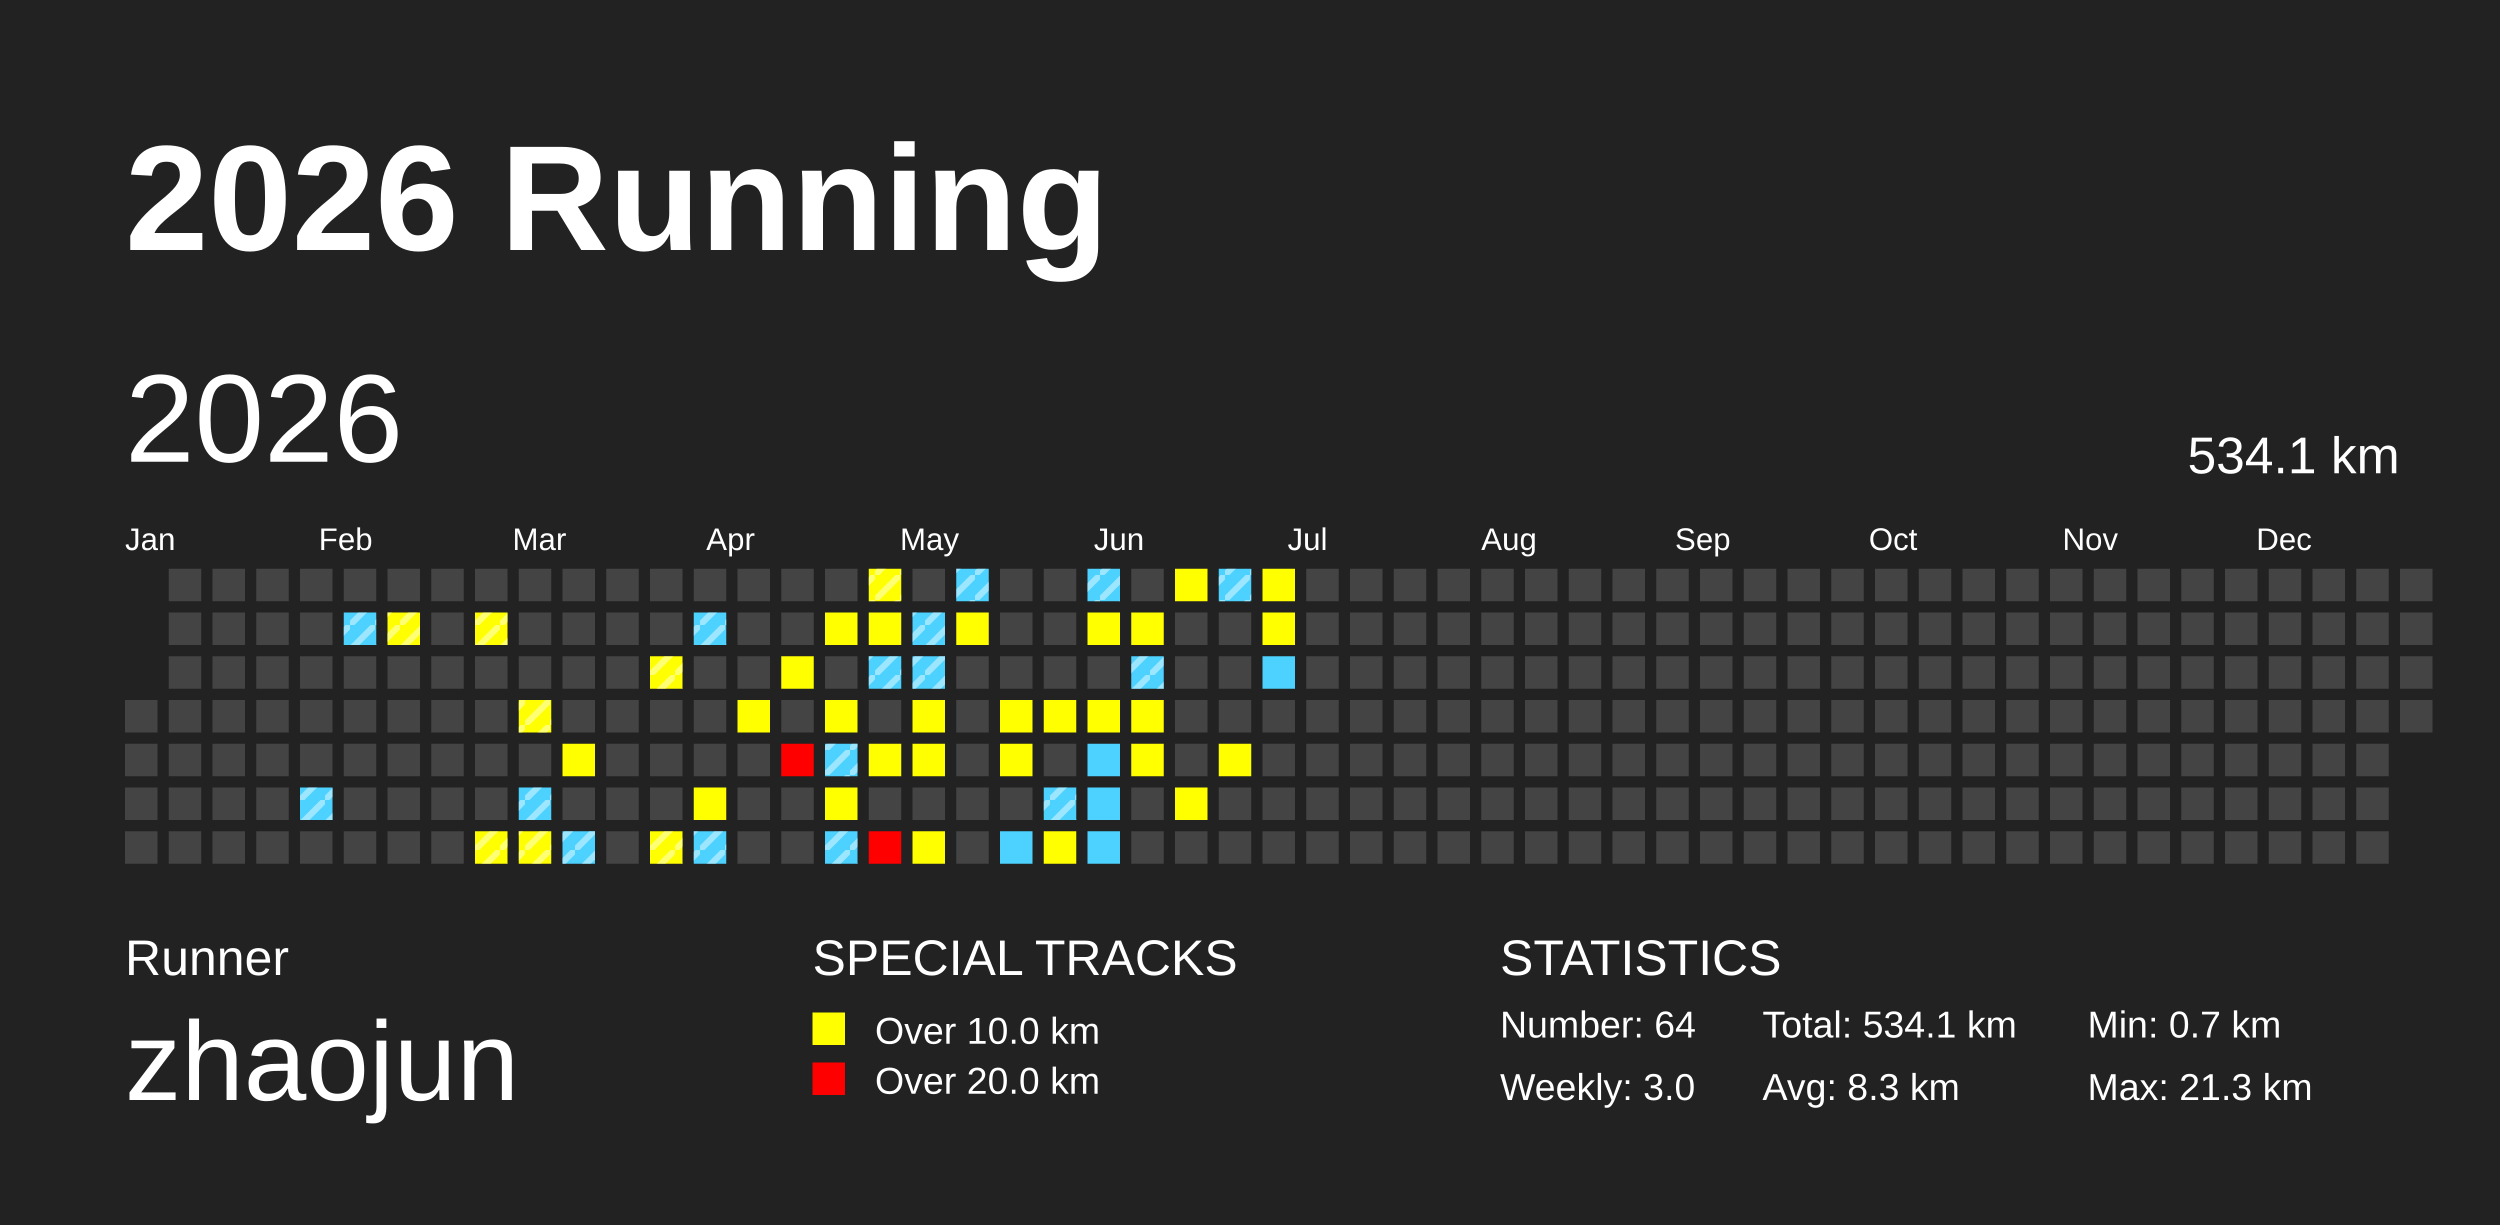
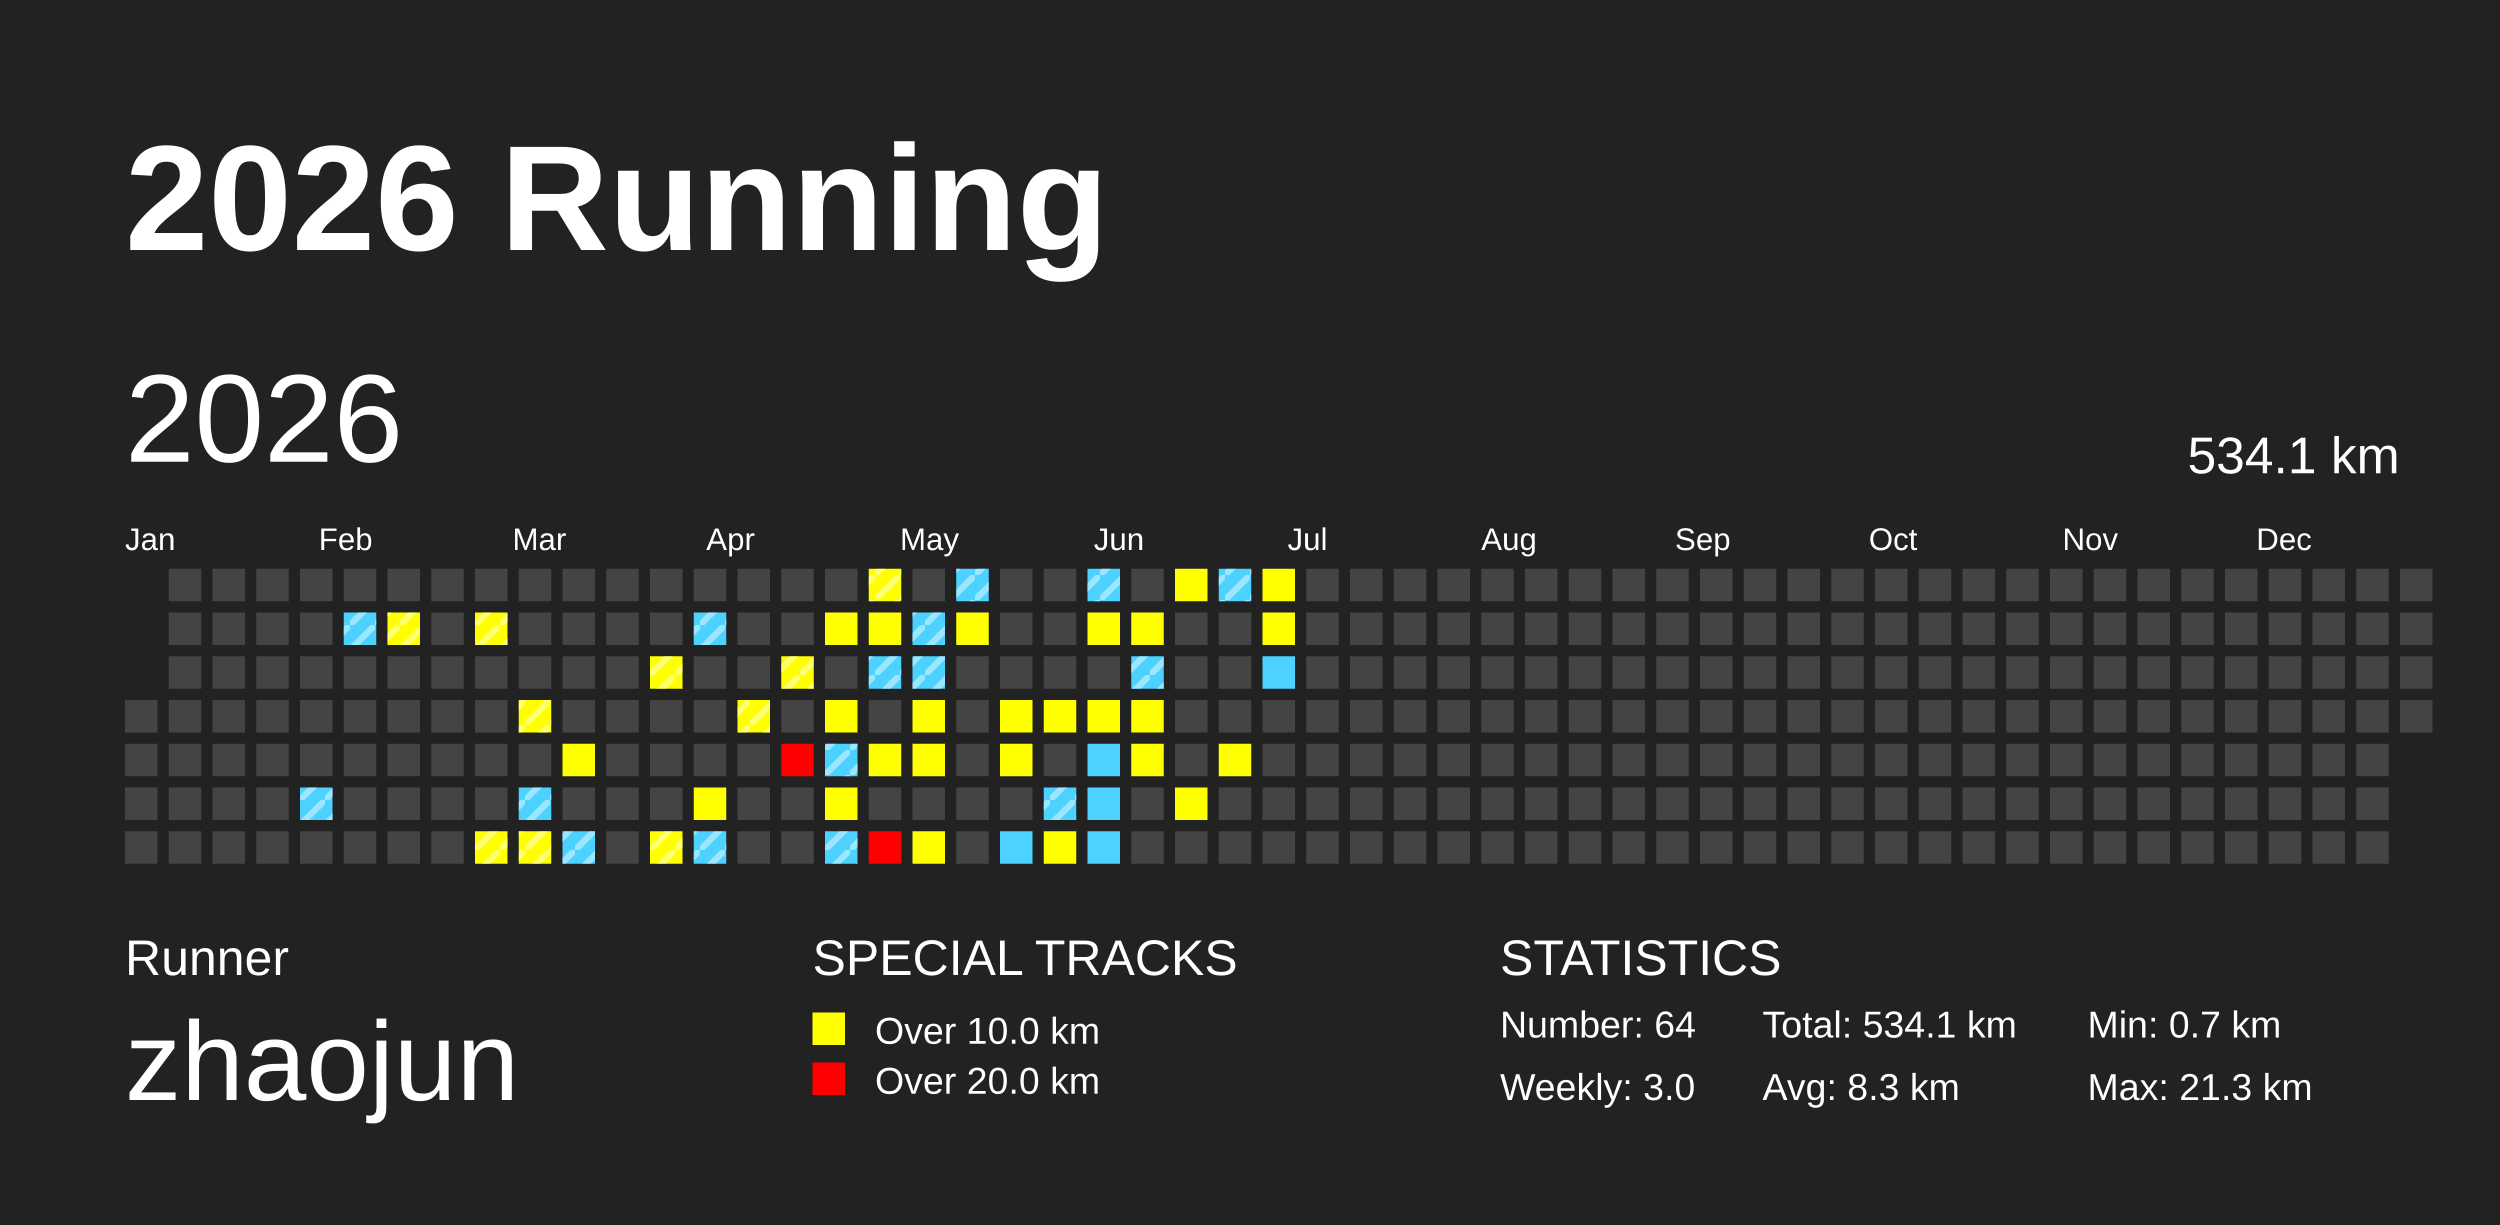
<svg xmlns="http://www.w3.org/2000/svg" baseProfile="full" height="98mm" version="1.1" viewBox="0,0,200,98" width="200mm">
  <defs>
    <pattern height="2" id="indoor-stripe" patternUnits="userSpaceOnUse" width="2">
      <line stroke="white" stroke-opacity="0.45" stroke-width="0.5" x1="0" x2="2" y1="2" y2="0" />
    </pattern>
  </defs>
  <rect fill="#222222" height="98" width="200" x="0" y="0" />
  <text fill="#FFFFFF" style="font-size:12px; font-family:Arial; font-weight:bold;" x="10" y="20">2026 Running</text>
  <text fill="#FFFFFF" style="font-size:4px; font-family:Arial" x="10" y="78">Runner</text>
  <text fill="#FFFFFF" style="font-size:9px; font-family:Arial" x="10" y="88">zhaojun</text>
  <text fill="#FFFFFF" style="font-size:4px; font-family:Arial" x="65" y="78">SPECIAL TRACKS</text>
  <rect fill="yellow" height="2.6" width="2.6" x="65" y="81" />
  <text fill="#FFFFFF" style="font-size:3px; font-family:Arial" x="70" y="83.5">Over 10.0 km</text>
  <rect fill="red" height="2.6" width="2.6" x="65" y="85" />
  <text fill="#FFFFFF" style="font-size:3px; font-family:Arial" x="70" y="87.5">Over 20.0 km</text>
  <text fill="#FFFFFF" style="font-size:4px; font-family:Arial" x="120" y="78">STATISTICS</text>
  <text fill="#FFFFFF" style="font-size:3px; font-family:Arial" x="120" y="83">Number: 64</text>
  <text fill="#FFFFFF" style="font-size:3px; font-family:Arial" x="120" y="88">Weekly: 3.0</text>
  <text fill="#FFFFFF" style="font-size:3px; font-family:Arial" x="141" y="83">Total: 534.1 km</text>
  <text fill="#FFFFFF" style="font-size:3px; font-family:Arial" x="141" y="88">Avg: 8.3 km</text>
  <text fill="#FFFFFF" style="font-size:3px; font-family:Arial" x="167" y="83">Min: 0.7 km</text>
  <text fill="#FFFFFF" style="font-size:3px; font-family:Arial" x="167" y="88">Max: 21.3 km</text>
  <text dominant-baseline="hanging" fill="#FFFFFF" style="font-size:10.0px; font-family:Arial;" x="10" y="30">2026</text>
  <text dominant-baseline="hanging" fill="#FFFFFF" style="font-size:4.125px; font-family:Arial;" x="175" y="35">534.1 km</text>
  <text fill="#FFFFFF" style="font-size:2.5px; font-family:Arial" x="10.0" y="44">Jan</text>
  <text fill="#FFFFFF" style="font-size:2.5px; font-family:Arial" x="25.5" y="44">Feb</text>
  <text fill="#FFFFFF" style="font-size:2.5px; font-family:Arial" x="41.0" y="44">Mar</text>
  <text fill="#FFFFFF" style="font-size:2.5px; font-family:Arial" x="56.5" y="44">Apr</text>
  <text fill="#FFFFFF" style="font-size:2.5px; font-family:Arial" x="72.0" y="44">May</text>
  <text fill="#FFFFFF" style="font-size:2.5px; font-family:Arial" x="87.5" y="44">Jun</text>
  <text fill="#FFFFFF" style="font-size:2.5px; font-family:Arial" x="103.0" y="44">Jul</text>
  <text fill="#FFFFFF" style="font-size:2.5px; font-family:Arial" x="118.5" y="44">Aug</text>
  <text fill="#FFFFFF" style="font-size:2.5px; font-family:Arial" x="134.0" y="44">Sep</text>
  <text fill="#FFFFFF" style="font-size:2.5px; font-family:Arial" x="149.5" y="44">Oct</text>
  <text fill="#FFFFFF" style="font-size:2.5px; font-family:Arial" x="165.0" y="44">Nov</text>
  <text fill="#FFFFFF" style="font-size:2.5px; font-family:Arial" x="180.5" y="44">Dec</text>
  <rect fill="#444444" height="2.6" width="2.6" x="10.0" y="56.0" />
  <rect fill="#444444" height="2.6" width="2.6" x="10.0" y="59.5" />
  <rect fill="#444444" height="2.6" width="2.6" x="10.0" y="63.0" />
  <rect fill="#444444" height="2.6" width="2.6" x="10.0" y="66.5" />
  <rect fill="#444444" height="2.6" width="2.6" x="13.5" y="45.5" />
  <rect fill="#444444" height="2.6" width="2.6" x="13.5" y="49.0" />
  <rect fill="#444444" height="2.6" width="2.6" x="13.5" y="52.5" />
  <rect fill="#444444" height="2.6" width="2.6" x="13.5" y="56.0" />
  <rect fill="#444444" height="2.6" width="2.6" x="13.5" y="59.5" />
  <rect fill="#444444" height="2.6" width="2.6" x="13.5" y="63.0" />
  <rect fill="#444444" height="2.6" width="2.6" x="13.5" y="66.5" />
  <rect fill="#444444" height="2.6" width="2.6" x="17.0" y="45.5" />
  <rect fill="#444444" height="2.6" width="2.6" x="17.0" y="49.0" />
  <rect fill="#444444" height="2.6" width="2.6" x="17.0" y="52.5" />
  <rect fill="#444444" height="2.6" width="2.6" x="17.0" y="56.0" />
  <rect fill="#444444" height="2.6" width="2.6" x="17.0" y="59.5" />
  <rect fill="#444444" height="2.6" width="2.6" x="17.0" y="63.0" />
  <rect fill="#444444" height="2.6" width="2.6" x="17.0" y="66.5" />
  <rect fill="#444444" height="2.6" width="2.6" x="20.5" y="45.5" />
  <rect fill="#444444" height="2.6" width="2.6" x="20.5" y="49.0" />
  <rect fill="#444444" height="2.6" width="2.6" x="20.5" y="52.5" />
  <rect fill="#444444" height="2.6" width="2.6" x="20.5" y="56.0" />
  <rect fill="#444444" height="2.6" width="2.6" x="20.5" y="59.5" />
  <rect fill="#444444" height="2.6" width="2.6" x="20.5" y="63.0" />
  <rect fill="#444444" height="2.6" width="2.6" x="20.5" y="66.5" />
  <rect fill="#444444" height="2.6" width="2.6" x="24.0" y="45.5" />
  <rect fill="#444444" height="2.6" width="2.6" x="24.0" y="49.0" />
  <rect fill="#444444" height="2.6" width="2.6" x="24.0" y="52.5" />
  <rect fill="#444444" height="2.6" width="2.6" x="24.0" y="56.0" />
  <rect fill="#444444" height="2.6" width="2.6" x="24.0" y="59.5" />
  <rect fill="#4dd2ff" height="2.6" width="2.6" x="24.0" y="63.0" />
  <rect fill="url(#indoor-stripe)" height="2.6" style="pointer-events: none;" width="2.6" x="24.0" y="63.0" />
  <rect fill="#444444" height="2.6" width="2.6" x="24.0" y="66.5" />
  <rect fill="#444444" height="2.6" width="2.6" x="27.5" y="45.5" />
  <rect fill="#4dd2ff" height="2.6" width="2.6" x="27.5" y="49.0" />
  <rect fill="url(#indoor-stripe)" height="2.6" style="pointer-events: none;" width="2.6" x="27.5" y="49.0" />
  <rect fill="#444444" height="2.6" width="2.6" x="27.5" y="52.5" />
  <rect fill="#444444" height="2.6" width="2.6" x="27.5" y="56.0" />
  <rect fill="#444444" height="2.6" width="2.6" x="27.5" y="59.5" />
  <rect fill="#444444" height="2.6" width="2.6" x="27.5" y="63.0" />
  <rect fill="#444444" height="2.6" width="2.6" x="27.5" y="66.5" />
  <rect fill="#444444" height="2.6" width="2.6" x="31.0" y="45.5" />
  <rect fill="yellow" height="2.6" width="2.6" x="31.0" y="49.0" />
  <rect fill="url(#indoor-stripe)" height="2.6" style="pointer-events: none;" width="2.6" x="31.0" y="49.0" />
  <rect fill="#444444" height="2.6" width="2.6" x="31.0" y="52.5" />
  <rect fill="#444444" height="2.6" width="2.6" x="31.0" y="56.0" />
  <rect fill="#444444" height="2.6" width="2.6" x="31.0" y="59.5" />
  <rect fill="#444444" height="2.6" width="2.6" x="31.0" y="63.0" />
  <rect fill="#444444" height="2.6" width="2.6" x="31.0" y="66.5" />
  <rect fill="#444444" height="2.6" width="2.6" x="34.5" y="45.5" />
  <rect fill="#444444" height="2.6" width="2.6" x="34.5" y="49.0" />
  <rect fill="#444444" height="2.6" width="2.6" x="34.5" y="52.5" />
  <rect fill="#444444" height="2.6" width="2.6" x="34.5" y="56.0" />
  <rect fill="#444444" height="2.6" width="2.6" x="34.5" y="59.5" />
  <rect fill="#444444" height="2.6" width="2.6" x="34.5" y="63.0" />
  <rect fill="#444444" height="2.6" width="2.6" x="34.5" y="66.5" />
  <rect fill="#444444" height="2.6" width="2.6" x="38.0" y="45.5" />
  <rect fill="yellow" height="2.6" width="2.6" x="38.0" y="49.0" />
  <rect fill="url(#indoor-stripe)" height="2.6" style="pointer-events: none;" width="2.6" x="38.0" y="49.0" />
  <rect fill="#444444" height="2.6" width="2.6" x="38.0" y="52.5" />
  <rect fill="#444444" height="2.6" width="2.6" x="38.0" y="56.0" />
  <rect fill="#444444" height="2.6" width="2.6" x="38.0" y="59.5" />
  <rect fill="#444444" height="2.6" width="2.6" x="38.0" y="63.0" />
  <rect fill="yellow" height="2.6" width="2.6" x="38.0" y="66.5" />
  <rect fill="url(#indoor-stripe)" height="2.6" style="pointer-events: none;" width="2.6" x="38.0" y="66.5" />
  <rect fill="#444444" height="2.6" width="2.6" x="41.5" y="45.5" />
  <rect fill="#444444" height="2.6" width="2.6" x="41.5" y="49.0" />
  <rect fill="#444444" height="2.6" width="2.6" x="41.5" y="52.5" />
  <rect fill="yellow" height="2.6" width="2.6" x="41.5" y="56.0" />
  <rect fill="url(#indoor-stripe)" height="2.6" style="pointer-events: none;" width="2.6" x="41.5" y="56.0" />
  <rect fill="#444444" height="2.6" width="2.6" x="41.5" y="59.5" />
  <rect fill="#4dd2ff" height="2.6" width="2.6" x="41.5" y="63.0" />
  <rect fill="url(#indoor-stripe)" height="2.6" style="pointer-events: none;" width="2.6" x="41.5" y="63.0" />
  <rect fill="yellow" height="2.6" width="2.6" x="41.5" y="66.5" />
  <rect fill="url(#indoor-stripe)" height="2.6" style="pointer-events: none;" width="2.6" x="41.5" y="66.5" />
  <rect fill="#444444" height="2.6" width="2.6" x="45.0" y="45.5" />
  <rect fill="#444444" height="2.6" width="2.6" x="45.0" y="49.0" />
  <rect fill="#444444" height="2.6" width="2.6" x="45.0" y="52.5" />
  <rect fill="#444444" height="2.6" width="2.6" x="45.0" y="56.0" />
  <rect fill="yellow" height="2.6" width="2.6" x="45.0" y="59.5" />
  <rect fill="#444444" height="2.6" width="2.6" x="45.0" y="63.0" />
  <rect fill="#4dd2ff" height="2.6" width="2.6" x="45.0" y="66.5" />
  <rect fill="url(#indoor-stripe)" height="2.6" style="pointer-events: none;" width="2.6" x="45.0" y="66.5" />
  <rect fill="#444444" height="2.6" width="2.6" x="48.5" y="45.5" />
  <rect fill="#444444" height="2.6" width="2.6" x="48.5" y="49.0" />
  <rect fill="#444444" height="2.6" width="2.6" x="48.5" y="52.5" />
  <rect fill="#444444" height="2.6" width="2.6" x="48.5" y="56.0" />
  <rect fill="#444444" height="2.6" width="2.6" x="48.5" y="59.5" />
  <rect fill="#444444" height="2.6" width="2.6" x="48.5" y="63.0" />
  <rect fill="#444444" height="2.6" width="2.6" x="48.5" y="66.5" />
  <rect fill="#444444" height="2.6" width="2.6" x="52.0" y="45.5" />
  <rect fill="#444444" height="2.6" width="2.6" x="52.0" y="49.0" />
  <rect fill="yellow" height="2.6" width="2.6" x="52.0" y="52.5" />
  <rect fill="url(#indoor-stripe)" height="2.6" style="pointer-events: none;" width="2.6" x="52.0" y="52.5" />
  <rect fill="#444444" height="2.6" width="2.6" x="52.0" y="56.0" />
  <rect fill="#444444" height="2.6" width="2.6" x="52.0" y="59.5" />
  <rect fill="#444444" height="2.6" width="2.6" x="52.0" y="63.0" />
  <rect fill="yellow" height="2.6" width="2.6" x="52.0" y="66.5" />
  <rect fill="url(#indoor-stripe)" height="2.6" style="pointer-events: none;" width="2.6" x="52.0" y="66.5" />
  <rect fill="#444444" height="2.6" width="2.6" x="55.5" y="45.5" />
  <rect fill="#4dd2ff" height="2.6" width="2.6" x="55.5" y="49.0" />
  <rect fill="url(#indoor-stripe)" height="2.6" style="pointer-events: none;" width="2.6" x="55.5" y="49.0" />
  <rect fill="#444444" height="2.6" width="2.6" x="55.5" y="52.5" />
  <rect fill="#444444" height="2.6" width="2.6" x="55.5" y="56.0" />
  <rect fill="#444444" height="2.6" width="2.6" x="55.5" y="59.5" />
  <rect fill="yellow" height="2.6" width="2.6" x="55.5" y="63.0" />
  <rect fill="#4dd2ff" height="2.6" width="2.6" x="55.5" y="66.5" />
  <rect fill="url(#indoor-stripe)" height="2.6" style="pointer-events: none;" width="2.6" x="55.5" y="66.5" />
  <rect fill="#444444" height="2.6" width="2.6" x="59.0" y="45.5" />
  <rect fill="#444444" height="2.6" width="2.6" x="59.0" y="49.0" />
  <rect fill="#444444" height="2.6" width="2.6" x="59.0" y="52.5" />
  <rect fill="yellow" height="2.6" width="2.6" x="59.0" y="56.0" />
+   <rect fill="url(#indoor-stripe)" height="2.6" style="pointer-events: none;" width="2.6" x="59.0" y="56.0" />
  <rect fill="#444444" height="2.6" width="2.6" x="59.0" y="59.5" />
  <rect fill="#444444" height="2.6" width="2.6" x="59.0" y="63.0" />
  <rect fill="#444444" height="2.6" width="2.6" x="59.0" y="66.5" />
  <rect fill="#444444" height="2.6" width="2.6" x="62.5" y="45.5" />
  <rect fill="#444444" height="2.6" width="2.6" x="62.5" y="49.0" />
  <rect fill="yellow" height="2.6" width="2.6" x="62.5" y="52.5" />
+   <rect fill="url(#indoor-stripe)" height="2.6" style="pointer-events: none;" width="2.6" x="62.5" y="52.5" />
  <rect fill="#444444" height="2.6" width="2.6" x="62.5" y="56.0" />
  <rect fill="red" height="2.6" width="2.6" x="62.5" y="59.5" />
  <rect fill="#444444" height="2.6" width="2.6" x="62.5" y="63.0" />
  <rect fill="#444444" height="2.6" width="2.6" x="62.5" y="66.5" />
  <rect fill="#444444" height="2.6" width="2.6" x="66.0" y="45.5" />
  <rect fill="yellow" height="2.6" width="2.6" x="66.0" y="49.0" />
  <rect fill="#444444" height="2.6" width="2.6" x="66.0" y="52.5" />
  <rect fill="yellow" height="2.6" width="2.6" x="66.0" y="56.0" />
  <rect fill="#4dd2ff" height="2.6" width="2.6" x="66.0" y="59.5" />
  <rect fill="url(#indoor-stripe)" height="2.6" style="pointer-events: none;" width="2.6" x="66.0" y="59.5" />
  <rect fill="yellow" height="2.6" width="2.6" x="66.0" y="63.0" />
  <rect fill="#4dd2ff" height="2.6" width="2.6" x="66.0" y="66.5" />
  <rect fill="url(#indoor-stripe)" height="2.6" style="pointer-events: none;" width="2.6" x="66.0" y="66.5" />
  <rect fill="yellow" height="2.6" width="2.6" x="69.5" y="45.5" />
  <rect fill="url(#indoor-stripe)" height="2.6" style="pointer-events: none;" width="2.6" x="69.5" y="45.5" />
  <rect fill="yellow" height="2.6" width="2.6" x="69.5" y="49.0" />
  <rect fill="#4dd2ff" height="2.6" width="2.6" x="69.5" y="52.5" />
  <rect fill="url(#indoor-stripe)" height="2.6" style="pointer-events: none;" width="2.6" x="69.5" y="52.5" />
  <rect fill="#444444" height="2.6" width="2.6" x="69.5" y="56.0" />
  <rect fill="yellow" height="2.6" width="2.6" x="69.5" y="59.5" />
  <rect fill="#444444" height="2.6" width="2.6" x="69.5" y="63.0" />
  <rect fill="red" height="2.6" width="2.6" x="69.5" y="66.5" />
  <rect fill="#444444" height="2.6" width="2.6" x="73.0" y="45.5" />
  <rect fill="#4dd2ff" height="2.6" width="2.6" x="73.0" y="49.0" />
  <rect fill="url(#indoor-stripe)" height="2.6" style="pointer-events: none;" width="2.6" x="73.0" y="49.0" />
  <rect fill="#4dd2ff" height="2.6" width="2.6" x="73.0" y="52.5" />
  <rect fill="url(#indoor-stripe)" height="2.6" style="pointer-events: none;" width="2.6" x="73.0" y="52.5" />
  <rect fill="yellow" height="2.6" width="2.6" x="73.0" y="56.0" />
  <rect fill="yellow" height="2.6" width="2.6" x="73.0" y="59.5" />
  <rect fill="#444444" height="2.6" width="2.6" x="73.0" y="63.0" />
  <rect fill="yellow" height="2.6" width="2.6" x="73.0" y="66.5" />
  <rect fill="#4dd2ff" height="2.6" width="2.6" x="76.5" y="45.5" />
  <rect fill="url(#indoor-stripe)" height="2.6" style="pointer-events: none;" width="2.6" x="76.5" y="45.5" />
  <rect fill="yellow" height="2.6" width="2.6" x="76.5" y="49.0" />
  <rect fill="#444444" height="2.6" width="2.6" x="76.5" y="52.5" />
  <rect fill="#444444" height="2.6" width="2.6" x="76.5" y="56.0" />
  <rect fill="#444444" height="2.6" width="2.6" x="76.5" y="59.5" />
  <rect fill="#444444" height="2.6" width="2.6" x="76.5" y="63.0" />
  <rect fill="#444444" height="2.6" width="2.6" x="76.5" y="66.5" />
  <rect fill="#444444" height="2.6" width="2.6" x="80.0" y="45.5" />
  <rect fill="#444444" height="2.6" width="2.6" x="80.0" y="49.0" />
  <rect fill="#444444" height="2.6" width="2.6" x="80.0" y="52.5" />
  <rect fill="yellow" height="2.6" width="2.6" x="80.0" y="56.0" />
  <rect fill="yellow" height="2.6" width="2.6" x="80.0" y="59.5" />
  <rect fill="#444444" height="2.6" width="2.6" x="80.0" y="63.0" />
  <rect fill="#4dd2ff" height="2.6" width="2.6" x="80.0" y="66.5" />
  <rect fill="#444444" height="2.6" width="2.6" x="83.5" y="45.5" />
  <rect fill="#444444" height="2.6" width="2.6" x="83.5" y="49.0" />
  <rect fill="#444444" height="2.6" width="2.6" x="83.5" y="52.5" />
  <rect fill="yellow" height="2.6" width="2.6" x="83.5" y="56.0" />
  <rect fill="#444444" height="2.6" width="2.6" x="83.5" y="59.5" />
  <rect fill="#4dd2ff" height="2.6" width="2.6" x="83.5" y="63.0" />
  <rect fill="url(#indoor-stripe)" height="2.6" style="pointer-events: none;" width="2.6" x="83.5" y="63.0" />
  <rect fill="yellow" height="2.6" width="2.6" x="83.5" y="66.5" />
  <rect fill="#4dd2ff" height="2.6" width="2.6" x="87.0" y="45.5" />
  <rect fill="url(#indoor-stripe)" height="2.6" style="pointer-events: none;" width="2.6" x="87.0" y="45.5" />
  <rect fill="yellow" height="2.6" width="2.6" x="87.0" y="49.0" />
  <rect fill="#444444" height="2.6" width="2.6" x="87.0" y="52.5" />
  <rect fill="yellow" height="2.6" width="2.6" x="87.0" y="56.0" />
  <rect fill="#4dd2ff" height="2.6" width="2.6" x="87.0" y="59.5" />
  <rect fill="#4dd2ff" height="2.6" width="2.6" x="87.0" y="63.0" />
  <rect fill="#4dd2ff" height="2.6" width="2.6" x="87.0" y="66.5" />
  <rect fill="#444444" height="2.6" width="2.6" x="90.5" y="45.5" />
  <rect fill="yellow" height="2.6" width="2.6" x="90.5" y="49.0" />
  <rect fill="#4dd2ff" height="2.6" width="2.6" x="90.5" y="52.5" />
  <rect fill="url(#indoor-stripe)" height="2.6" style="pointer-events: none;" width="2.6" x="90.5" y="52.5" />
  <rect fill="yellow" height="2.6" width="2.6" x="90.5" y="56.0" />
  <rect fill="yellow" height="2.6" width="2.6" x="90.5" y="59.5" />
  <rect fill="#444444" height="2.6" width="2.6" x="90.5" y="63.0" />
  <rect fill="#444444" height="2.6" width="2.6" x="90.5" y="66.5" />
  <rect fill="yellow" height="2.6" width="2.6" x="94.0" y="45.5" />
  <rect fill="#444444" height="2.6" width="2.6" x="94.0" y="49.0" />
  <rect fill="#444444" height="2.6" width="2.6" x="94.0" y="52.5" />
  <rect fill="#444444" height="2.6" width="2.6" x="94.0" y="56.0" />
  <rect fill="#444444" height="2.6" width="2.6" x="94.0" y="59.5" />
  <rect fill="yellow" height="2.6" width="2.6" x="94.0" y="63.0" />
  <rect fill="#444444" height="2.6" width="2.6" x="94.0" y="66.5" />
  <rect fill="#4dd2ff" height="2.6" width="2.6" x="97.5" y="45.5" />
  <rect fill="url(#indoor-stripe)" height="2.6" style="pointer-events: none;" width="2.6" x="97.5" y="45.5" />
  <rect fill="#444444" height="2.6" width="2.6" x="97.5" y="49.0" />
  <rect fill="#444444" height="2.6" width="2.6" x="97.5" y="52.5" />
  <rect fill="#444444" height="2.6" width="2.6" x="97.5" y="56.0" />
  <rect fill="yellow" height="2.6" width="2.6" x="97.5" y="59.5" />
  <rect fill="#444444" height="2.6" width="2.6" x="97.5" y="63.0" />
  <rect fill="#444444" height="2.6" width="2.6" x="97.5" y="66.5" />
  <rect fill="yellow" height="2.6" width="2.6" x="101.0" y="45.5" />
  <rect fill="yellow" height="2.6" width="2.6" x="101.0" y="49.0" />
  <rect fill="#4dd2ff" height="2.6" width="2.6" x="101.0" y="52.5" />
  <rect fill="#444444" height="2.6" width="2.6" x="101.0" y="56.0" />
  <rect fill="#444444" height="2.6" width="2.6" x="101.0" y="59.5" />
  <rect fill="#444444" height="2.6" width="2.6" x="101.0" y="63.0" />
  <rect fill="#444444" height="2.6" width="2.6" x="101.0" y="66.5" />
  <rect fill="#444444" height="2.6" width="2.6" x="104.5" y="45.5" />
  <rect fill="#444444" height="2.6" width="2.6" x="104.5" y="49.0" />
  <rect fill="#444444" height="2.6" width="2.6" x="104.5" y="52.5" />
  <rect fill="#444444" height="2.6" width="2.6" x="104.5" y="56.0" />
  <rect fill="#444444" height="2.6" width="2.6" x="104.5" y="59.5" />
  <rect fill="#444444" height="2.6" width="2.6" x="104.5" y="63.0" />
  <rect fill="#444444" height="2.6" width="2.6" x="104.5" y="66.5" />
  <rect fill="#444444" height="2.6" width="2.6" x="108.0" y="45.5" />
  <rect fill="#444444" height="2.6" width="2.6" x="108.0" y="49.0" />
  <rect fill="#444444" height="2.6" width="2.6" x="108.0" y="52.5" />
  <rect fill="#444444" height="2.6" width="2.6" x="108.0" y="56.0" />
  <rect fill="#444444" height="2.6" width="2.6" x="108.0" y="59.5" />
  <rect fill="#444444" height="2.6" width="2.6" x="108.0" y="63.0" />
  <rect fill="#444444" height="2.6" width="2.6" x="108.0" y="66.5" />
  <rect fill="#444444" height="2.6" width="2.6" x="111.5" y="45.5" />
  <rect fill="#444444" height="2.6" width="2.6" x="111.5" y="49.0" />
  <rect fill="#444444" height="2.6" width="2.6" x="111.5" y="52.5" />
  <rect fill="#444444" height="2.6" width="2.6" x="111.5" y="56.0" />
  <rect fill="#444444" height="2.6" width="2.6" x="111.5" y="59.5" />
  <rect fill="#444444" height="2.6" width="2.6" x="111.5" y="63.0" />
  <rect fill="#444444" height="2.6" width="2.6" x="111.5" y="66.5" />
  <rect fill="#444444" height="2.6" width="2.6" x="115.0" y="45.5" />
  <rect fill="#444444" height="2.6" width="2.6" x="115.0" y="49.0" />
  <rect fill="#444444" height="2.6" width="2.6" x="115.0" y="52.5" />
  <rect fill="#444444" height="2.6" width="2.6" x="115.0" y="56.0" />
  <rect fill="#444444" height="2.6" width="2.6" x="115.0" y="59.5" />
  <rect fill="#444444" height="2.6" width="2.6" x="115.0" y="63.0" />
  <rect fill="#444444" height="2.6" width="2.6" x="115.0" y="66.5" />
  <rect fill="#444444" height="2.6" width="2.6" x="118.5" y="45.5" />
  <rect fill="#444444" height="2.6" width="2.6" x="118.5" y="49.0" />
  <rect fill="#444444" height="2.6" width="2.6" x="118.5" y="52.5" />
  <rect fill="#444444" height="2.6" width="2.6" x="118.5" y="56.0" />
  <rect fill="#444444" height="2.6" width="2.6" x="118.5" y="59.5" />
  <rect fill="#444444" height="2.6" width="2.6" x="118.5" y="63.0" />
  <rect fill="#444444" height="2.6" width="2.6" x="118.5" y="66.5" />
  <rect fill="#444444" height="2.6" width="2.6" x="122.0" y="45.5" />
  <rect fill="#444444" height="2.6" width="2.6" x="122.0" y="49.0" />
  <rect fill="#444444" height="2.6" width="2.6" x="122.0" y="52.5" />
  <rect fill="#444444" height="2.6" width="2.6" x="122.0" y="56.0" />
  <rect fill="#444444" height="2.6" width="2.6" x="122.0" y="59.5" />
  <rect fill="#444444" height="2.6" width="2.6" x="122.0" y="63.0" />
  <rect fill="#444444" height="2.6" width="2.6" x="122.0" y="66.5" />
  <rect fill="#444444" height="2.6" width="2.6" x="125.5" y="45.5" />
  <rect fill="#444444" height="2.6" width="2.6" x="125.5" y="49.0" />
  <rect fill="#444444" height="2.6" width="2.6" x="125.5" y="52.5" />
  <rect fill="#444444" height="2.6" width="2.6" x="125.5" y="56.0" />
  <rect fill="#444444" height="2.6" width="2.6" x="125.5" y="59.5" />
  <rect fill="#444444" height="2.6" width="2.6" x="125.5" y="63.0" />
  <rect fill="#444444" height="2.6" width="2.6" x="125.5" y="66.5" />
  <rect fill="#444444" height="2.6" width="2.6" x="129.0" y="45.5" />
  <rect fill="#444444" height="2.6" width="2.6" x="129.0" y="49.0" />
  <rect fill="#444444" height="2.6" width="2.6" x="129.0" y="52.5" />
  <rect fill="#444444" height="2.6" width="2.6" x="129.0" y="56.0" />
  <rect fill="#444444" height="2.6" width="2.6" x="129.0" y="59.5" />
  <rect fill="#444444" height="2.6" width="2.6" x="129.0" y="63.0" />
  <rect fill="#444444" height="2.6" width="2.6" x="129.0" y="66.5" />
  <rect fill="#444444" height="2.6" width="2.6" x="132.5" y="45.5" />
  <rect fill="#444444" height="2.6" width="2.6" x="132.5" y="49.0" />
  <rect fill="#444444" height="2.6" width="2.6" x="132.5" y="52.5" />
  <rect fill="#444444" height="2.6" width="2.6" x="132.5" y="56.0" />
  <rect fill="#444444" height="2.6" width="2.6" x="132.5" y="59.5" />
  <rect fill="#444444" height="2.6" width="2.6" x="132.5" y="63.0" />
  <rect fill="#444444" height="2.6" width="2.6" x="132.5" y="66.5" />
  <rect fill="#444444" height="2.6" width="2.6" x="136.0" y="45.5" />
  <rect fill="#444444" height="2.6" width="2.6" x="136.0" y="49.0" />
  <rect fill="#444444" height="2.6" width="2.6" x="136.0" y="52.5" />
  <rect fill="#444444" height="2.6" width="2.6" x="136.0" y="56.0" />
  <rect fill="#444444" height="2.6" width="2.6" x="136.0" y="59.5" />
  <rect fill="#444444" height="2.6" width="2.6" x="136.0" y="63.0" />
  <rect fill="#444444" height="2.6" width="2.6" x="136.0" y="66.5" />
  <rect fill="#444444" height="2.6" width="2.6" x="139.5" y="45.5" />
  <rect fill="#444444" height="2.6" width="2.6" x="139.5" y="49.0" />
  <rect fill="#444444" height="2.6" width="2.6" x="139.5" y="52.5" />
  <rect fill="#444444" height="2.6" width="2.6" x="139.5" y="56.0" />
  <rect fill="#444444" height="2.6" width="2.6" x="139.5" y="59.5" />
  <rect fill="#444444" height="2.6" width="2.6" x="139.5" y="63.0" />
  <rect fill="#444444" height="2.6" width="2.6" x="139.5" y="66.5" />
  <rect fill="#444444" height="2.6" width="2.6" x="143.0" y="45.5" />
  <rect fill="#444444" height="2.6" width="2.6" x="143.0" y="49.0" />
  <rect fill="#444444" height="2.6" width="2.6" x="143.0" y="52.5" />
  <rect fill="#444444" height="2.6" width="2.6" x="143.0" y="56.0" />
  <rect fill="#444444" height="2.6" width="2.6" x="143.0" y="59.5" />
  <rect fill="#444444" height="2.6" width="2.6" x="143.0" y="63.0" />
  <rect fill="#444444" height="2.6" width="2.6" x="143.0" y="66.5" />
  <rect fill="#444444" height="2.6" width="2.6" x="146.5" y="45.5" />
  <rect fill="#444444" height="2.6" width="2.6" x="146.5" y="49.0" />
  <rect fill="#444444" height="2.6" width="2.6" x="146.5" y="52.5" />
  <rect fill="#444444" height="2.6" width="2.6" x="146.5" y="56.0" />
  <rect fill="#444444" height="2.6" width="2.6" x="146.5" y="59.5" />
  <rect fill="#444444" height="2.6" width="2.6" x="146.5" y="63.0" />
  <rect fill="#444444" height="2.6" width="2.6" x="146.5" y="66.5" />
  <rect fill="#444444" height="2.6" width="2.6" x="150.0" y="45.5" />
  <rect fill="#444444" height="2.6" width="2.6" x="150.0" y="49.0" />
  <rect fill="#444444" height="2.6" width="2.6" x="150.0" y="52.5" />
  <rect fill="#444444" height="2.6" width="2.6" x="150.0" y="56.0" />
  <rect fill="#444444" height="2.6" width="2.6" x="150.0" y="59.5" />
  <rect fill="#444444" height="2.6" width="2.6" x="150.0" y="63.0" />
  <rect fill="#444444" height="2.6" width="2.6" x="150.0" y="66.5" />
  <rect fill="#444444" height="2.6" width="2.6" x="153.5" y="45.5" />
  <rect fill="#444444" height="2.6" width="2.6" x="153.5" y="49.0" />
  <rect fill="#444444" height="2.6" width="2.6" x="153.5" y="52.5" />
  <rect fill="#444444" height="2.6" width="2.6" x="153.5" y="56.0" />
  <rect fill="#444444" height="2.6" width="2.6" x="153.5" y="59.5" />
  <rect fill="#444444" height="2.6" width="2.6" x="153.5" y="63.0" />
  <rect fill="#444444" height="2.6" width="2.6" x="153.5" y="66.5" />
  <rect fill="#444444" height="2.6" width="2.6" x="157.0" y="45.5" />
  <rect fill="#444444" height="2.6" width="2.6" x="157.0" y="49.0" />
  <rect fill="#444444" height="2.6" width="2.6" x="157.0" y="52.5" />
  <rect fill="#444444" height="2.6" width="2.6" x="157.0" y="56.0" />
  <rect fill="#444444" height="2.6" width="2.6" x="157.0" y="59.5" />
  <rect fill="#444444" height="2.6" width="2.6" x="157.0" y="63.0" />
  <rect fill="#444444" height="2.6" width="2.6" x="157.0" y="66.5" />
  <rect fill="#444444" height="2.6" width="2.6" x="160.5" y="45.5" />
  <rect fill="#444444" height="2.6" width="2.6" x="160.5" y="49.0" />
  <rect fill="#444444" height="2.6" width="2.6" x="160.5" y="52.5" />
  <rect fill="#444444" height="2.6" width="2.6" x="160.5" y="56.0" />
  <rect fill="#444444" height="2.6" width="2.6" x="160.5" y="59.5" />
  <rect fill="#444444" height="2.6" width="2.6" x="160.5" y="63.0" />
  <rect fill="#444444" height="2.6" width="2.6" x="160.5" y="66.5" />
  <rect fill="#444444" height="2.6" width="2.6" x="164.0" y="45.5" />
  <rect fill="#444444" height="2.6" width="2.6" x="164.0" y="49.0" />
  <rect fill="#444444" height="2.6" width="2.6" x="164.0" y="52.5" />
  <rect fill="#444444" height="2.6" width="2.6" x="164.0" y="56.0" />
  <rect fill="#444444" height="2.6" width="2.6" x="164.0" y="59.5" />
  <rect fill="#444444" height="2.6" width="2.6" x="164.0" y="63.0" />
  <rect fill="#444444" height="2.6" width="2.6" x="164.0" y="66.5" />
  <rect fill="#444444" height="2.6" width="2.6" x="167.5" y="45.5" />
  <rect fill="#444444" height="2.6" width="2.6" x="167.5" y="49.0" />
  <rect fill="#444444" height="2.6" width="2.6" x="167.5" y="52.5" />
  <rect fill="#444444" height="2.6" width="2.6" x="167.5" y="56.0" />
  <rect fill="#444444" height="2.6" width="2.6" x="167.5" y="59.5" />
  <rect fill="#444444" height="2.6" width="2.6" x="167.5" y="63.0" />
  <rect fill="#444444" height="2.6" width="2.6" x="167.5" y="66.5" />
  <rect fill="#444444" height="2.6" width="2.6" x="171.0" y="45.5" />
  <rect fill="#444444" height="2.6" width="2.6" x="171.0" y="49.0" />
  <rect fill="#444444" height="2.6" width="2.6" x="171.0" y="52.5" />
  <rect fill="#444444" height="2.6" width="2.6" x="171.0" y="56.0" />
  <rect fill="#444444" height="2.6" width="2.6" x="171.0" y="59.5" />
  <rect fill="#444444" height="2.6" width="2.6" x="171.0" y="63.0" />
  <rect fill="#444444" height="2.6" width="2.6" x="171.0" y="66.5" />
  <rect fill="#444444" height="2.6" width="2.6" x="174.5" y="45.5" />
  <rect fill="#444444" height="2.6" width="2.6" x="174.5" y="49.0" />
  <rect fill="#444444" height="2.6" width="2.6" x="174.5" y="52.5" />
  <rect fill="#444444" height="2.6" width="2.6" x="174.5" y="56.0" />
  <rect fill="#444444" height="2.6" width="2.6" x="174.5" y="59.5" />
  <rect fill="#444444" height="2.6" width="2.6" x="174.5" y="63.0" />
  <rect fill="#444444" height="2.6" width="2.6" x="174.5" y="66.5" />
  <rect fill="#444444" height="2.6" width="2.6" x="178.0" y="45.5" />
  <rect fill="#444444" height="2.6" width="2.6" x="178.0" y="49.0" />
  <rect fill="#444444" height="2.6" width="2.6" x="178.0" y="52.5" />
  <rect fill="#444444" height="2.6" width="2.6" x="178.0" y="56.0" />
  <rect fill="#444444" height="2.6" width="2.6" x="178.0" y="59.5" />
  <rect fill="#444444" height="2.6" width="2.6" x="178.0" y="63.0" />
  <rect fill="#444444" height="2.6" width="2.6" x="178.0" y="66.5" />
  <rect fill="#444444" height="2.6" width="2.6" x="181.5" y="45.5" />
  <rect fill="#444444" height="2.6" width="2.6" x="181.5" y="49.0" />
  <rect fill="#444444" height="2.6" width="2.6" x="181.5" y="52.5" />
  <rect fill="#444444" height="2.6" width="2.6" x="181.5" y="56.0" />
  <rect fill="#444444" height="2.6" width="2.6" x="181.5" y="59.5" />
  <rect fill="#444444" height="2.6" width="2.6" x="181.5" y="63.0" />
  <rect fill="#444444" height="2.6" width="2.6" x="181.5" y="66.5" />
  <rect fill="#444444" height="2.6" width="2.6" x="185.0" y="45.5" />
  <rect fill="#444444" height="2.6" width="2.6" x="185.0" y="49.0" />
  <rect fill="#444444" height="2.6" width="2.6" x="185.0" y="52.5" />
  <rect fill="#444444" height="2.6" width="2.6" x="185.0" y="56.0" />
  <rect fill="#444444" height="2.6" width="2.6" x="185.0" y="59.5" />
  <rect fill="#444444" height="2.6" width="2.6" x="185.0" y="63.0" />
  <rect fill="#444444" height="2.6" width="2.6" x="185.0" y="66.5" />
  <rect fill="#444444" height="2.6" width="2.6" x="188.5" y="45.5" />
  <rect fill="#444444" height="2.6" width="2.6" x="188.5" y="49.0" />
  <rect fill="#444444" height="2.6" width="2.6" x="188.5" y="52.5" />
  <rect fill="#444444" height="2.6" width="2.6" x="188.5" y="56.0" />
  <rect fill="#444444" height="2.6" width="2.6" x="188.5" y="59.5" />
  <rect fill="#444444" height="2.6" width="2.6" x="188.5" y="63.0" />
  <rect fill="#444444" height="2.6" width="2.6" x="188.5" y="66.5" />
  <rect fill="#444444" height="2.6" width="2.6" x="192.0" y="45.5" />
  <rect fill="#444444" height="2.6" width="2.6" x="192.0" y="49.0" />
  <rect fill="#444444" height="2.6" width="2.6" x="192.0" y="52.5" />
  <rect fill="#444444" height="2.6" width="2.6" x="192.0" y="56.0" />
</svg>
